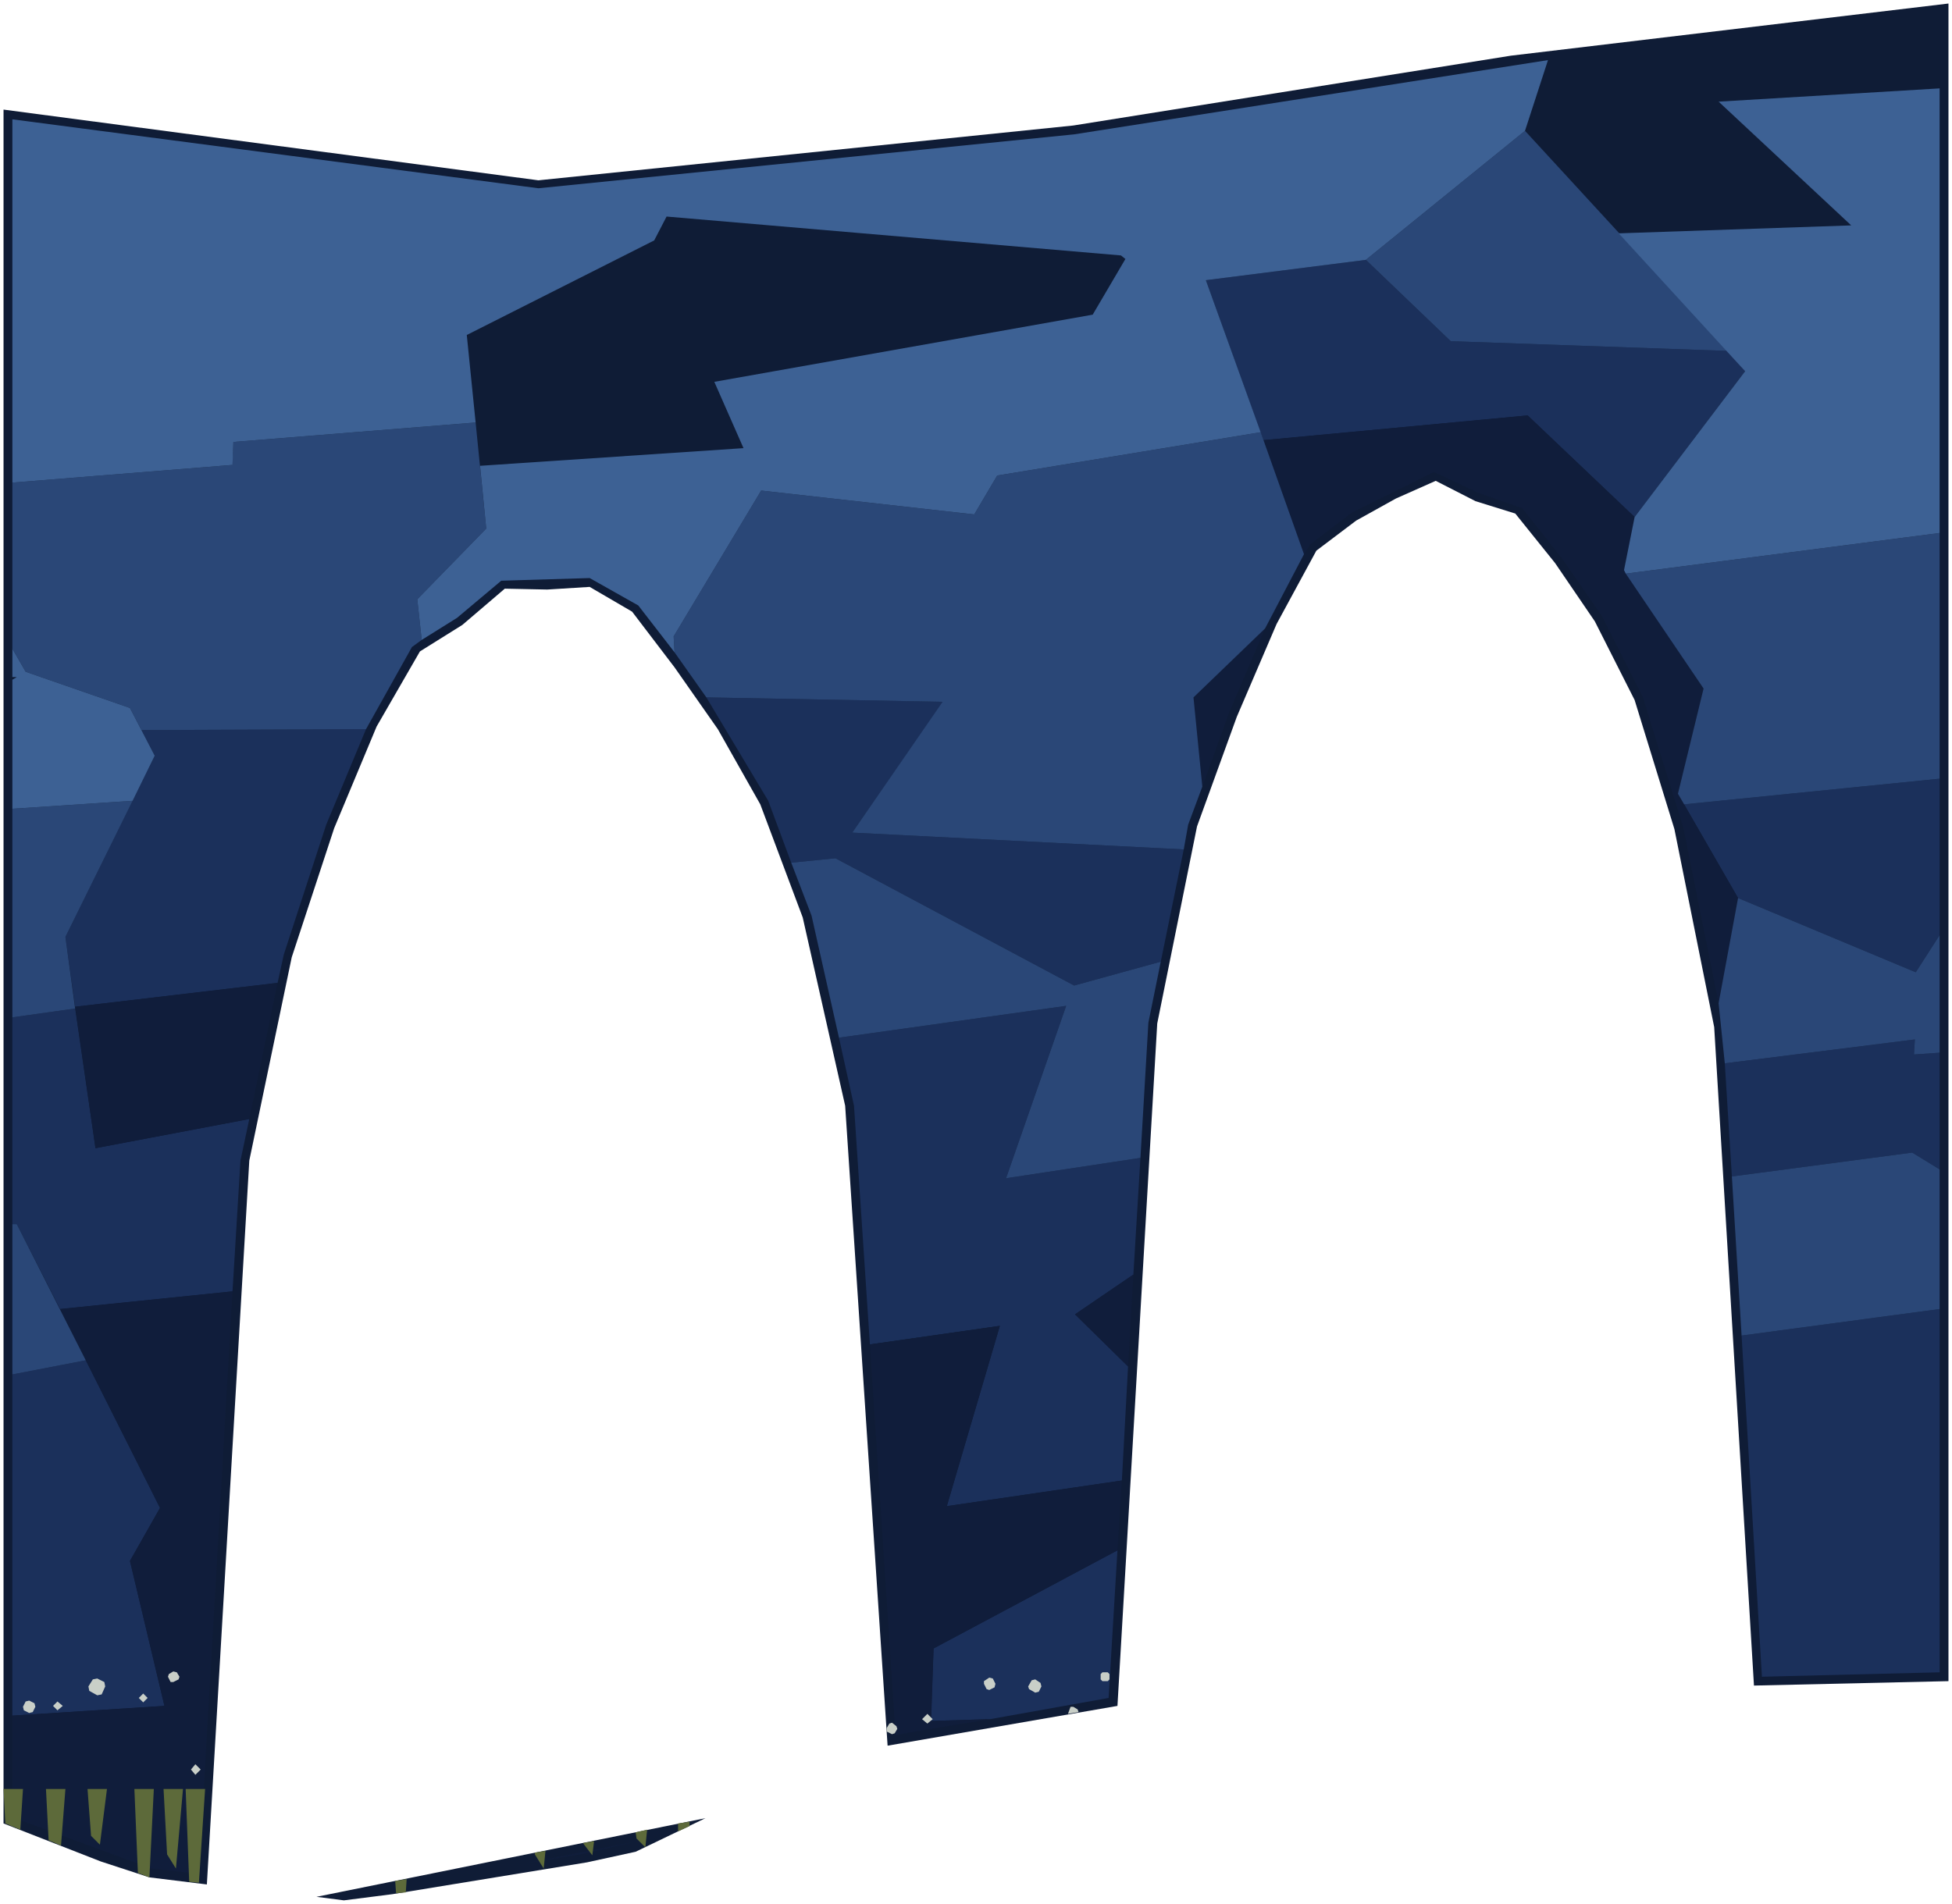
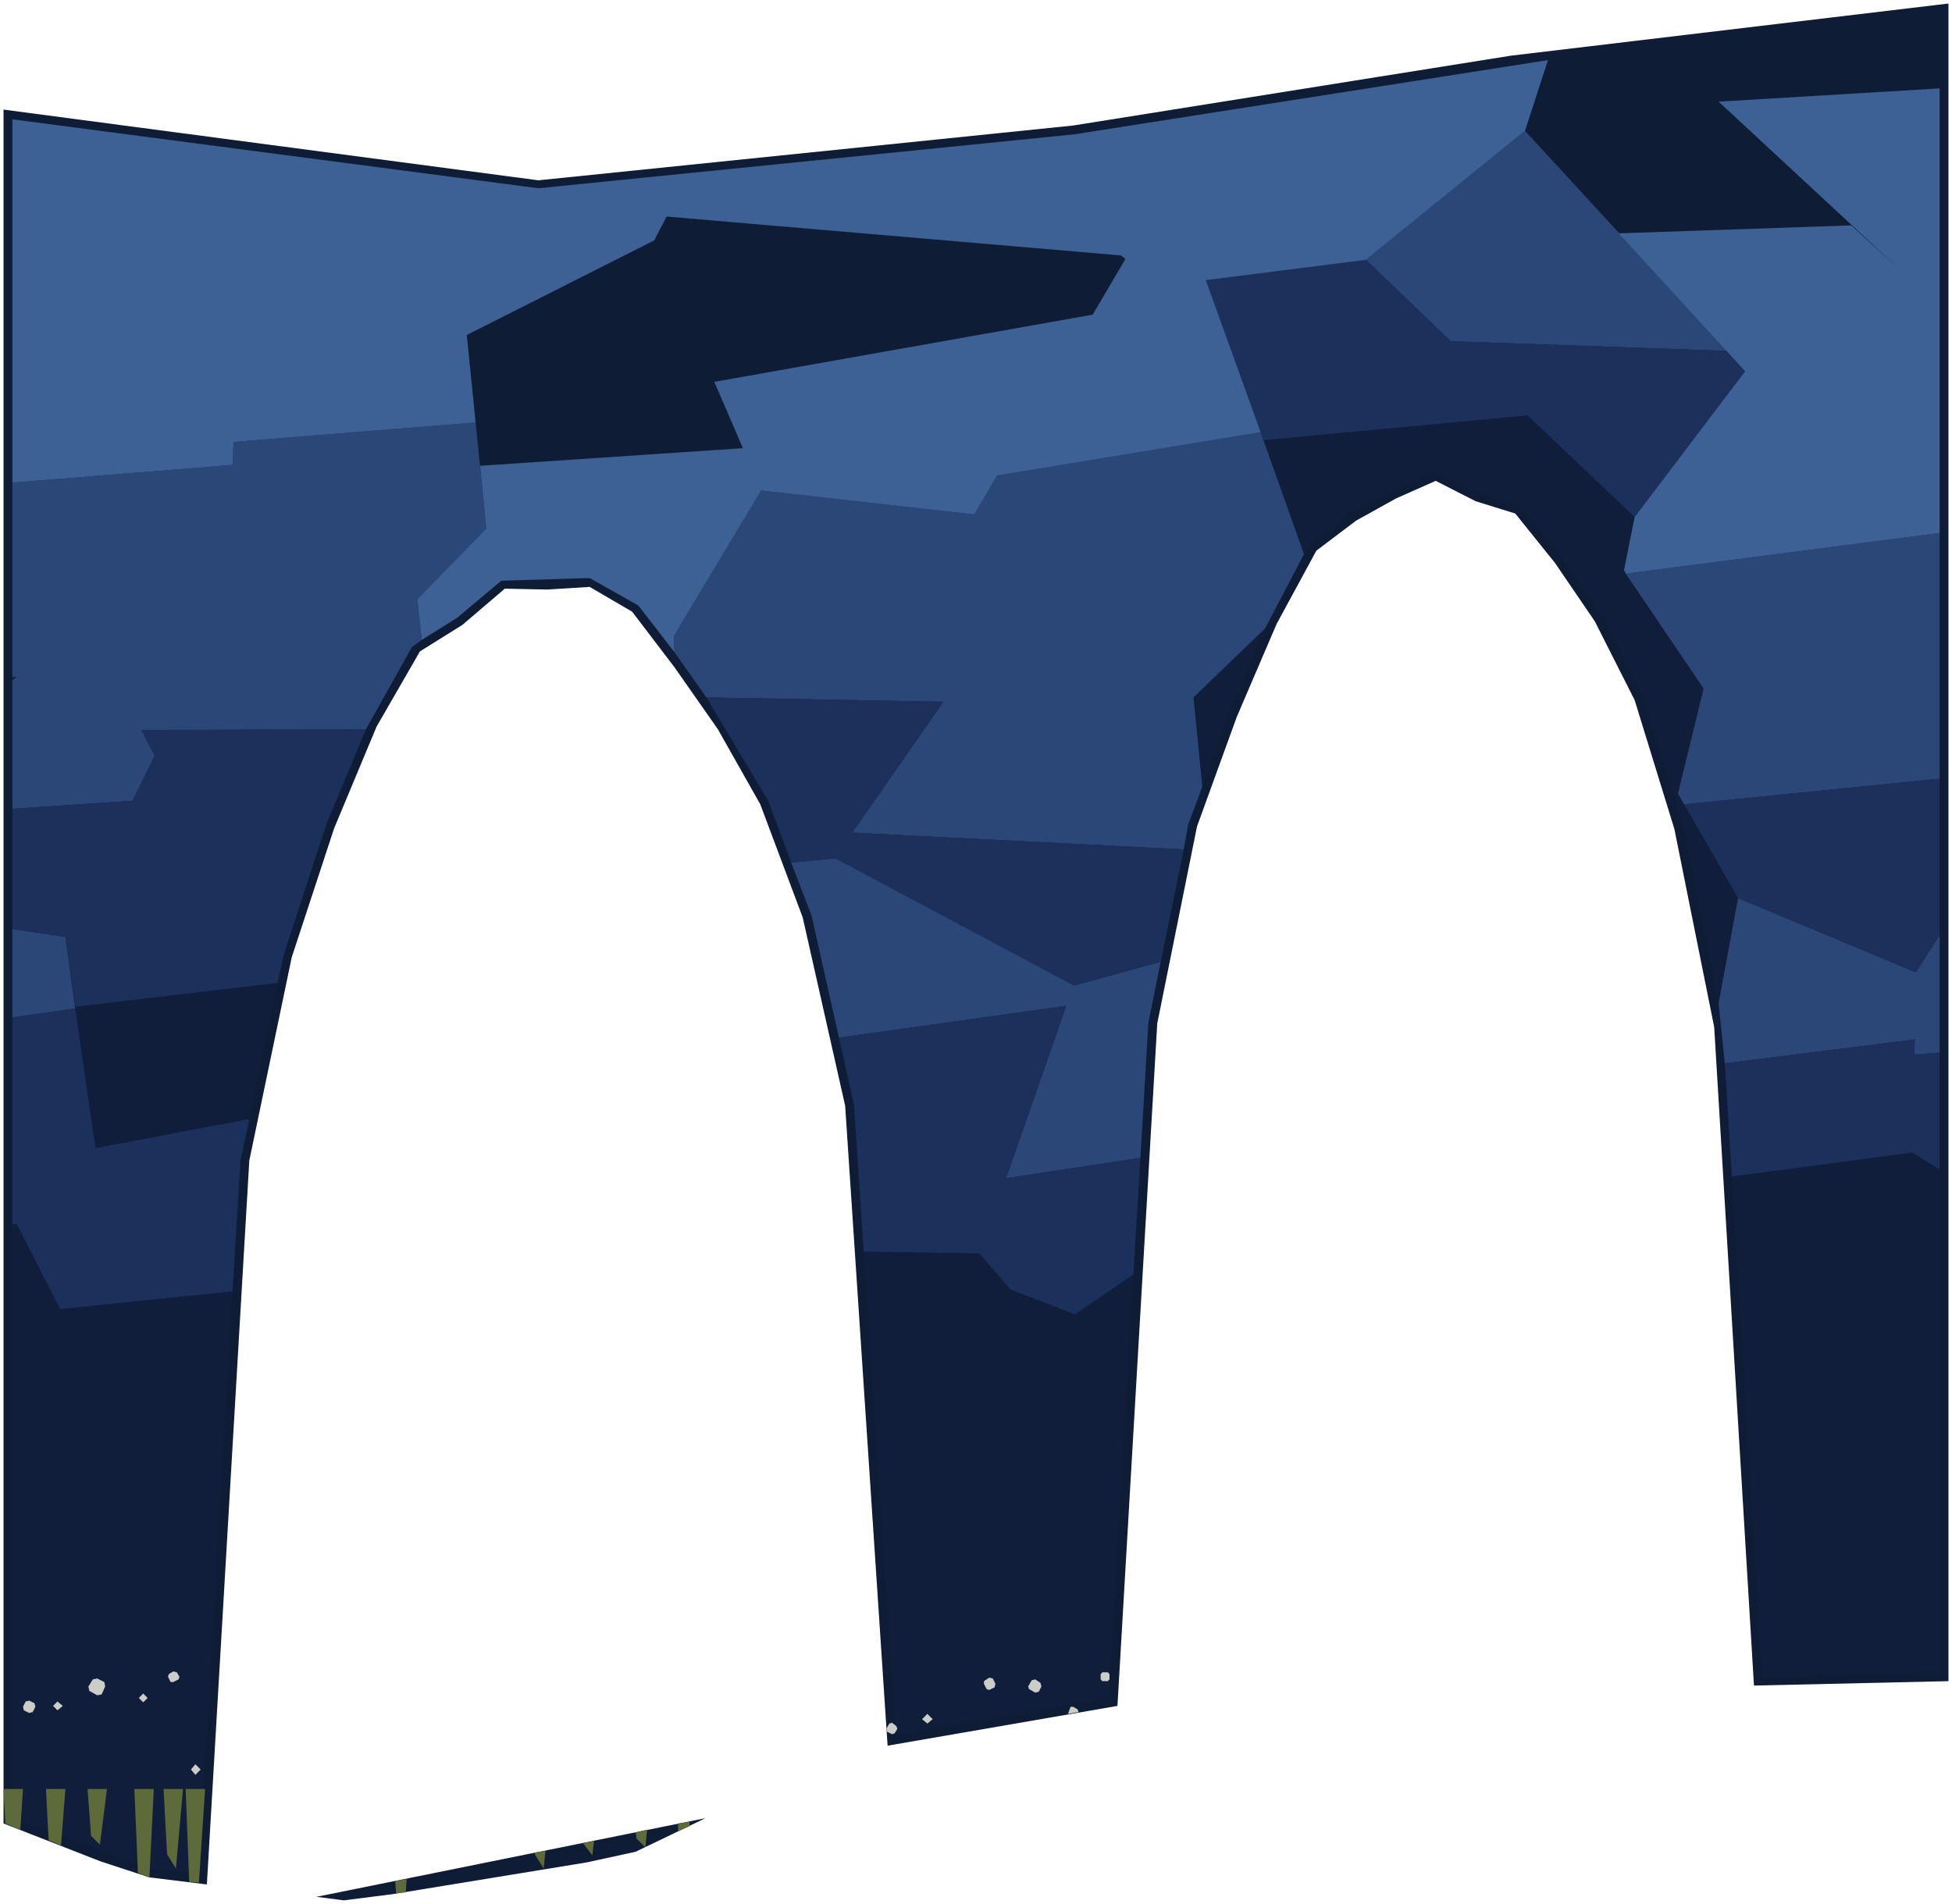
<svg xmlns="http://www.w3.org/2000/svg" width="2208" height="2154" viewBox="3996 2506 2208 2154">
  <path d="M4000 4569 L4110 4612 L4165 4630 L4230 4638 L4278 3819 L4326 3589 L4374 3443 L4422 3328 L4471 3243 L4519 3213 L4567 3172 L4615 3173 L4663 3170 L4711 3198 L4759 3261 L4808 3331 L4856 3416 L4904 3544 L4952 3757 L5000 4481 L5260 4436 L5305 3664 L5350 3441 L5395 3317 L5440 3212 L5485 3129 L5530 3095 L5575 3070 L5620 3050 L5665 3073 L5710 3087 L5755 3143 L5800 3209 L5845 3298 L5890 3444 L5935 3668 L5980 4413 L6200 4408 L6200 2510 L5705 2569 L5210 2648 L4605 2710 L4000 2630 Z M4385 4656 L4440 4649 L4660 4613 L4715 4601 L4794 4563 L4354 4652 Z" fill="#0f1c36" />
-   <path d="M5309 3594 L5335 3467 L4960 3448 L5063 3300 L4795 3295 L4865 3412 L4891 3482 L4941 3477 L5211 3621 Z M4070 3566 L4081 3645 L4310 3618 L4317 3586 L4365 3439 L4410 3331 L4156 3332 L4171 3361 Z M4259 3967 L4268 3819 L4278 3772 L4104 3805 L4081 3647 L4010 3657 L4010 3891 L4015 3891 L4064 3987 Z M5127 4006 L5067 4210 L5265 4181 L5272 4052 L5212 3993 L5278 3948 L5286 3816 L5134 3839 L5202 3644 L4945 3680 L4962 3757 L4980 4027 Z M4143 4272 L4177 4212 L4093 4045 L4010 4061 L4010 4447 L4182 4436 Z M5970 2926 L5950 2903 L5637 2892 L5541 2800 L5360 2823 L5425 3004 L5724 2976 L5845 3091 Z M6163 3606 L6190 3564 L6190 3387 L5901 3416 L5962 3522 Z M5947 3709 L5955 3837 L6159 3810 L6190 3829 L6190 3697 L6161 3699 L6162 3682 Z M5966 4017 L5989 4403 L6190 4398 L6190 3987 Z M5052 4371 L5049 4453 L5116 4451 L5250 4427 L5260 4260 Z" fill="#1b305b" />
-   <path d="M4278 3772 L4310 3618 L4081 3645 L4104 3805 Z M4143 4272 L4182 4436 L4010 4447 L4010 4562 L4167 4620 L4221 4626 L4259 3967 L4064 3987 L4177 4212 Z M5049 4462 L5052 4371 L5260 4260 L5265 4181 L5067 4210 L5127 4006 L4980 4027 L5009 4469 Z M5940 3641 L5962 3522 L5894 3404 L5923 3285 L5833 3151 L5845 3091 L5724 2976 L5425 3004 L5471 3133 L5478 3122 L5525 3086 L5618 3040 L5669 3064 L5718 3081 L5763 3138 L5808 3203 L5854 3294 L5900 3442 Z M5346 3295 L5356 3396 L5386 3313 L5427 3217 Z M5212 3993 L5272 4052 L5278 3948 Z M5049 4453 L5049 4462 L5116 4451 Z M4591 4614 L4658 4603 L4717 4589 Z" fill="#101d3b" />
-   <path d="M4259 3032 L4010 3052 L4010 3240 L4025 3266 L4143 3307 L4156 3332 L4410 3331 L4462 3238 L4473 3230 L4468 3184 L4546 3104 L4534 2984 L4260 3006 L4253 3151 Z M4758 3226 L4759 3244 L4795 3295 L5063 3300 L5130 3202 L4960 3448 L5335 3467 L5340 3439 L5356 3396 L5346 3295 L5427 3217 L5471 3133 L5422 2995 L5124 3044 L5098 3088 L4857 3061 Z M4081 3647 L4070 3566 L4146 3412 L4010 3421 L4010 3657 Z M5202 3644 L5134 3839 L5286 3816 L5295 3663 L5309 3594 L5211 3621 L4941 3477 L4891 3482 L4914 3542 L4945 3680 Z M4093 4045 L4015 3891 L4010 3891 L4010 4061 Z M5541 2800 L5637 2892 L5950 2903 L5721 2654 Z M5894 3404 L5901 3416 L6190 3387 L6190 3109 L5835 3155 L5923 3285 Z M6190 3697 L6190 3564 L6163 3606 L5962 3522 L5940 3641 L5947 3709 L6162 3682 L6161 3699 Z M6159 3810 L5955 3837 L5966 4017 L6190 3987 L6190 3829 Z" fill="#2a4777" />
-   <path d="M4259 3032 L4260 3006 L4534 2984 L4524 2885 L4736 2778 L4750 2751 L5264 2795 L5269 2799 L5232 2862 L4804 2938 L4837 3013 L4539 3033 L4546 3104 L4468 3184 L4473 3230 L4513 3205 L4563 3163 L4663 3160 L4718 3191 L4759 3244 L4758 3226 L4857 3061 L5098 3088 L5124 3044 L5422 2995 L5360 2823 L5541 2800 L5721 2654 L5747 2574 L5211 2658 L4605 2719 L4010 2641 L4010 3052 Z M4015 3272 L4010 3275 L4010 3421 L4146 3412 L4171 3361 L4143 3307 L4025 3266 L4010 3240 L4010 3272 Z M5827 2770 L5970 2926 L5845 3091 L5833 3151 L5835 3155 L6190 3109 L6190 2606 L5940 2621 L6090 2761 Z" fill="#3d6194" />
+   <path d="M4278 3772 L4310 3618 L4081 3645 L4104 3805 Z M5212 3993 L5139 3965 L5104 3924 L4973 3922 L5009 4469 L5250 4427 L5278 3948 Z M5052 4375 L5052 4371 L5049 4462 Z M4064 3987 L4177 4212 L4015 3891 L4010 3891 L4010 4562 L4167 4620 L4221 4626 L4259 3967 Z M5940 3641 L5962 3522 L5894 3404 L5923 3285 L5833 3151 L5845 3091 L5724 2976 L5425 3004 L5471 3133 L5478 3122 L5525 3086 L5618 3040 L5669 3064 L5718 3081 L5763 3138 L5808 3203 L5854 3294 L5900 3442 Z M5346 3295 L5356 3396 L5386 3313 L5427 3217 Z M5955 3837 L5989 4403 L6190 4398 L6190 3829 L6159 3810 Z M4591 4614 L4658 4603 L4717 4589 Z" fill="#101d3b" />
+   <path d="M4010 3052 L4010 3272 L4015 3272 L4010 3275 L4010 3421 L4146 3412 L4171 3361 L4156 3332 L4410 3331 L4462 3238 L4473 3230 L4468 3184 L4546 3104 L4534 2984 L4260 3006 L4259 3032 Z M4758 3226 L4759 3244 L4795 3295 L5063 3300 L4960 3448 L5335 3467 L5340 3439 L5356 3396 L5346 3295 L5427 3217 L5471 3133 L5422 2995 L5124 3044 L5098 3088 L4857 3061 Z M5202 3644 L5134 3839 L5286 3816 L5295 3663 L5309 3594 L5211 3621 L4941 3477 L4891 3482 L4914 3542 L4945 3680 Z M4010 3557 L4010 3657 L4081 3647 L4070 3566 Z M5541 2800 L5637 2892 L5950 2903 L5721 2654 Z M5894 3404 L5901 3416 L6190 3387 L6190 3109 L5835 3155 L5923 3285 Z M6190 3697 L6190 3564 L6163 3606 L5962 3522 L5940 3641 L5947 3709 L6162 3682 L6161 3699 Z" fill="#2a4777" />
+   <path d="M4795 3295 L4865 3412 L4891 3482 L4941 3477 L5211 3621 L5309 3594 L5335 3467 L4960 3448 L5063 3300 Z M4070 3566 L4081 3645 L4310 3618 L4317 3586 L4365 3439 L4410 3331 L4156 3332 L4171 3361 Z M4070 3566 L4146 3412 L4010 3421 L4010 3557 Z M4064 3987 L4259 3967 L4268 3819 L4278 3772 L4104 3805 L4081 3647 L4010 3657 L4010 3891 L4015 3891 Z M5139 3965 L5212 3993 L5278 3948 L5286 3816 L5134 3839 L5202 3644 L4945 3680 L4962 3756 L4973 3922 L5104 3924 Z M5970 2926 L5950 2903 L5637 2892 L5541 2800 L5360 2823 L5425 3004 L5724 2976 L5845 3091 Z M6163 3606 L6190 3564 L6190 3387 L5901 3416 L5962 3522 Z M6159 3810 L6190 3829 L6190 3697 L6161 3699 L6162 3682 L5947 3709 L5955 3837 Z" fill="#1b305b" />
+   <path d="M4259 3032 L4265 2904 L4260 3006 L4534 2984 L4524 2885 L4736 2778 L4750 2751 L5264 2795 L5269 2799 L5232 2862 L4804 2938 L4857 3061 L5098 3088 L5124 3044 L5422 2995 L5360 2823 L5541 2800 L5721 2654 L5747 2574 L5211 2658 L4605 2719 L4010 2641 L4010 3052 Z M4837 3013 L4539 3033 L4546 3104 L4468 3184 L4473 3230 L4513 3205 L4563 3163 L4663 3160 L4718 3191 L4759 3244 L4758 3226 L4857 3061 Z M5827 2770 L5970 2926 L5845 3091 L5833 3151 L5835 3155 L6190 3109 L6190 2606 L5940 2621 L6147 2813 L6090 2761 Z" fill="#3d6194" />
  <path d="M4109 4593 L4117 4530 L4095 4530 L4099 4583 Z M4716 4586 L4726 4596 L4728 4576 L4715 4579 Z M4666 4605 L4668 4589 L4656 4591 L4656 4592 Z M4611 4620 L4613 4600 L4601 4602 L4601 4604 Z M4195 4620 L4203 4530 L4181 4530 L4185 4604 Z M4070 4530 L4048 4530 L4051 4588 L4065 4594 Z M4022 4530 L4000 4530 L4002 4569 L4019 4576 Z M4210 4635 L4221 4636 L4228 4530 L4206 4530 Z M4444 4648 L4455 4647 L4456 4632 L4443 4634 Z M4170 4530 L4148 4530 L4152 4625 L4165 4630 Z M4776 4567 L4763 4569 L4763 4578 L4776 4572 Z" fill="#5d6a3a" />
  <path d="M4187 4400 L4186 4403 L4189 4409 L4192 4409 L4198 4406 L4199 4403 L4196 4398 L4192 4397 Z M4096 4414 L4097 4419 L4106 4424 L4111 4423 L4115 4414 L4114 4409 L4106 4405 L4101 4406 Z M4153 4427 L4158 4432 L4163 4427 L4158 4422 Z M4056 4436 L4061 4441 L4067 4436 L4061 4431 Z M4022 4437 L4023 4441 L4029 4444 L4033 4443 L4036 4437 L4035 4433 L4029 4430 L4025 4431 Z M4212 4508 L4217 4514 L4223 4508 L4217 4502 Z M5241 4400 L5241 4406 L5243 4408 L5249 4408 L5251 4406 L5251 4400 L5249 4398 L5243 4398 Z M5109 4411 L5112 4417 L5115 4418 L5121 4415 L5122 4411 L5119 4405 L5115 4404 L5109 4408 Z M5159 4414 L5160 4417 L5167 4421 L5171 4420 L5174 4414 L5173 4410 L5167 4406 L5163 4407 Z M5207 4437 L5204 4445 L5216 4443 L5215 4440 L5210 4437 Z M5039 4451 L5045 4456 L5051 4451 L5045 4445 Z M4999 4461 L4999 4465 L5005 4468 L5008 4467 L5011 4462 L5010 4459 L5005 4455 L5002 4456 Z" fill="#c9cfc8" />
</svg>
